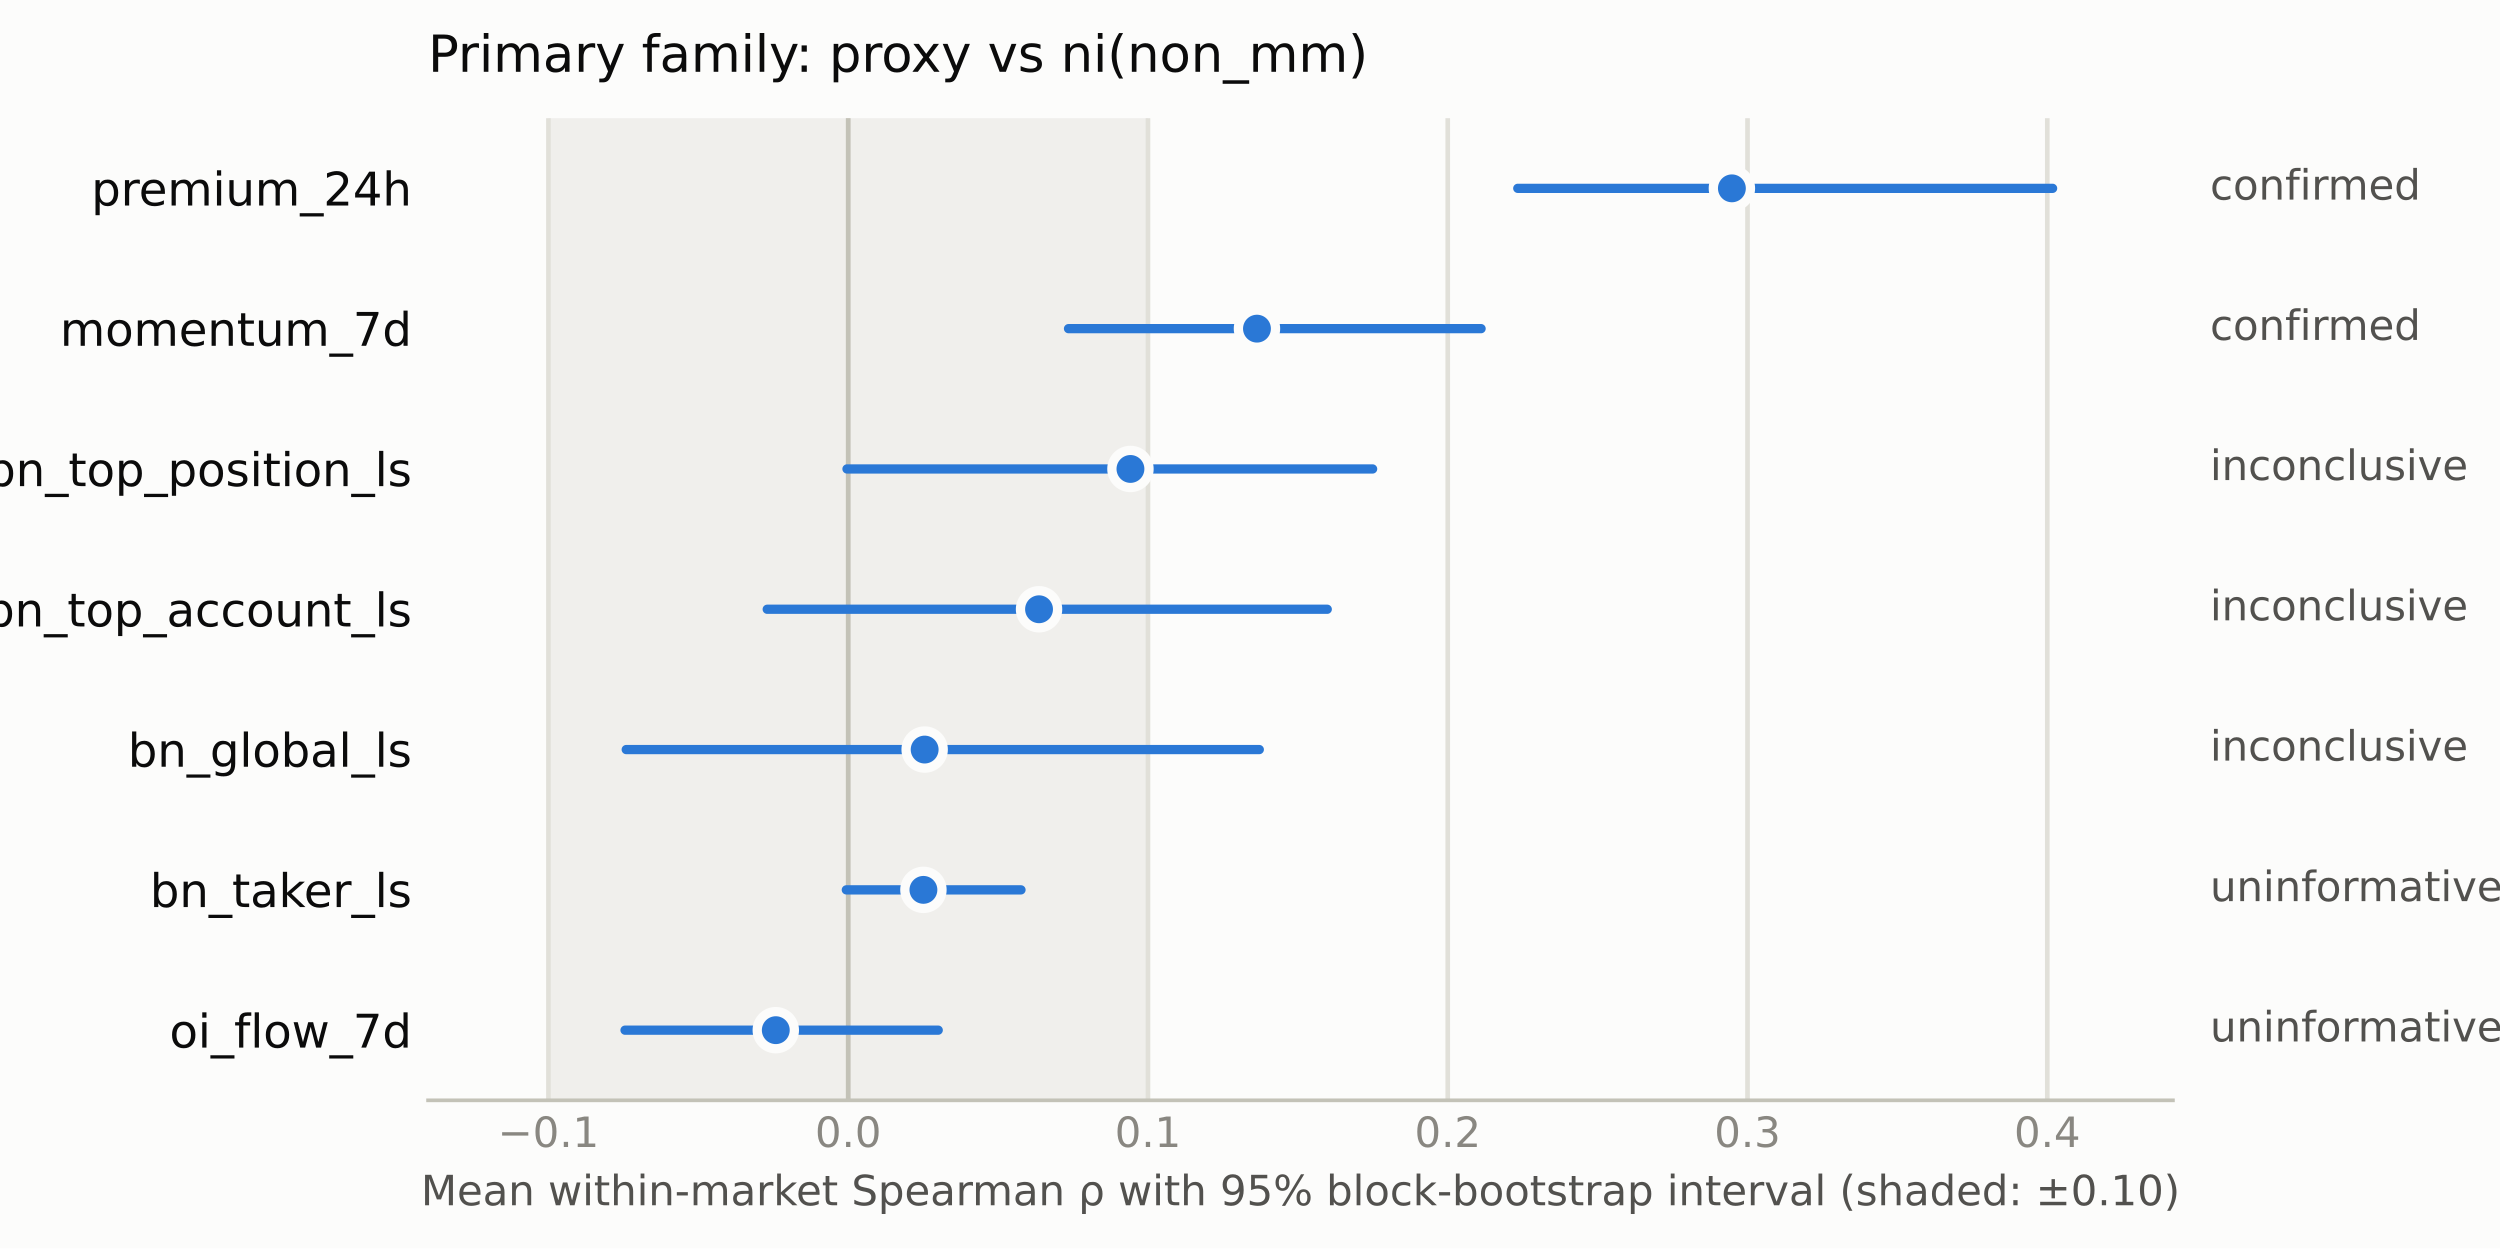
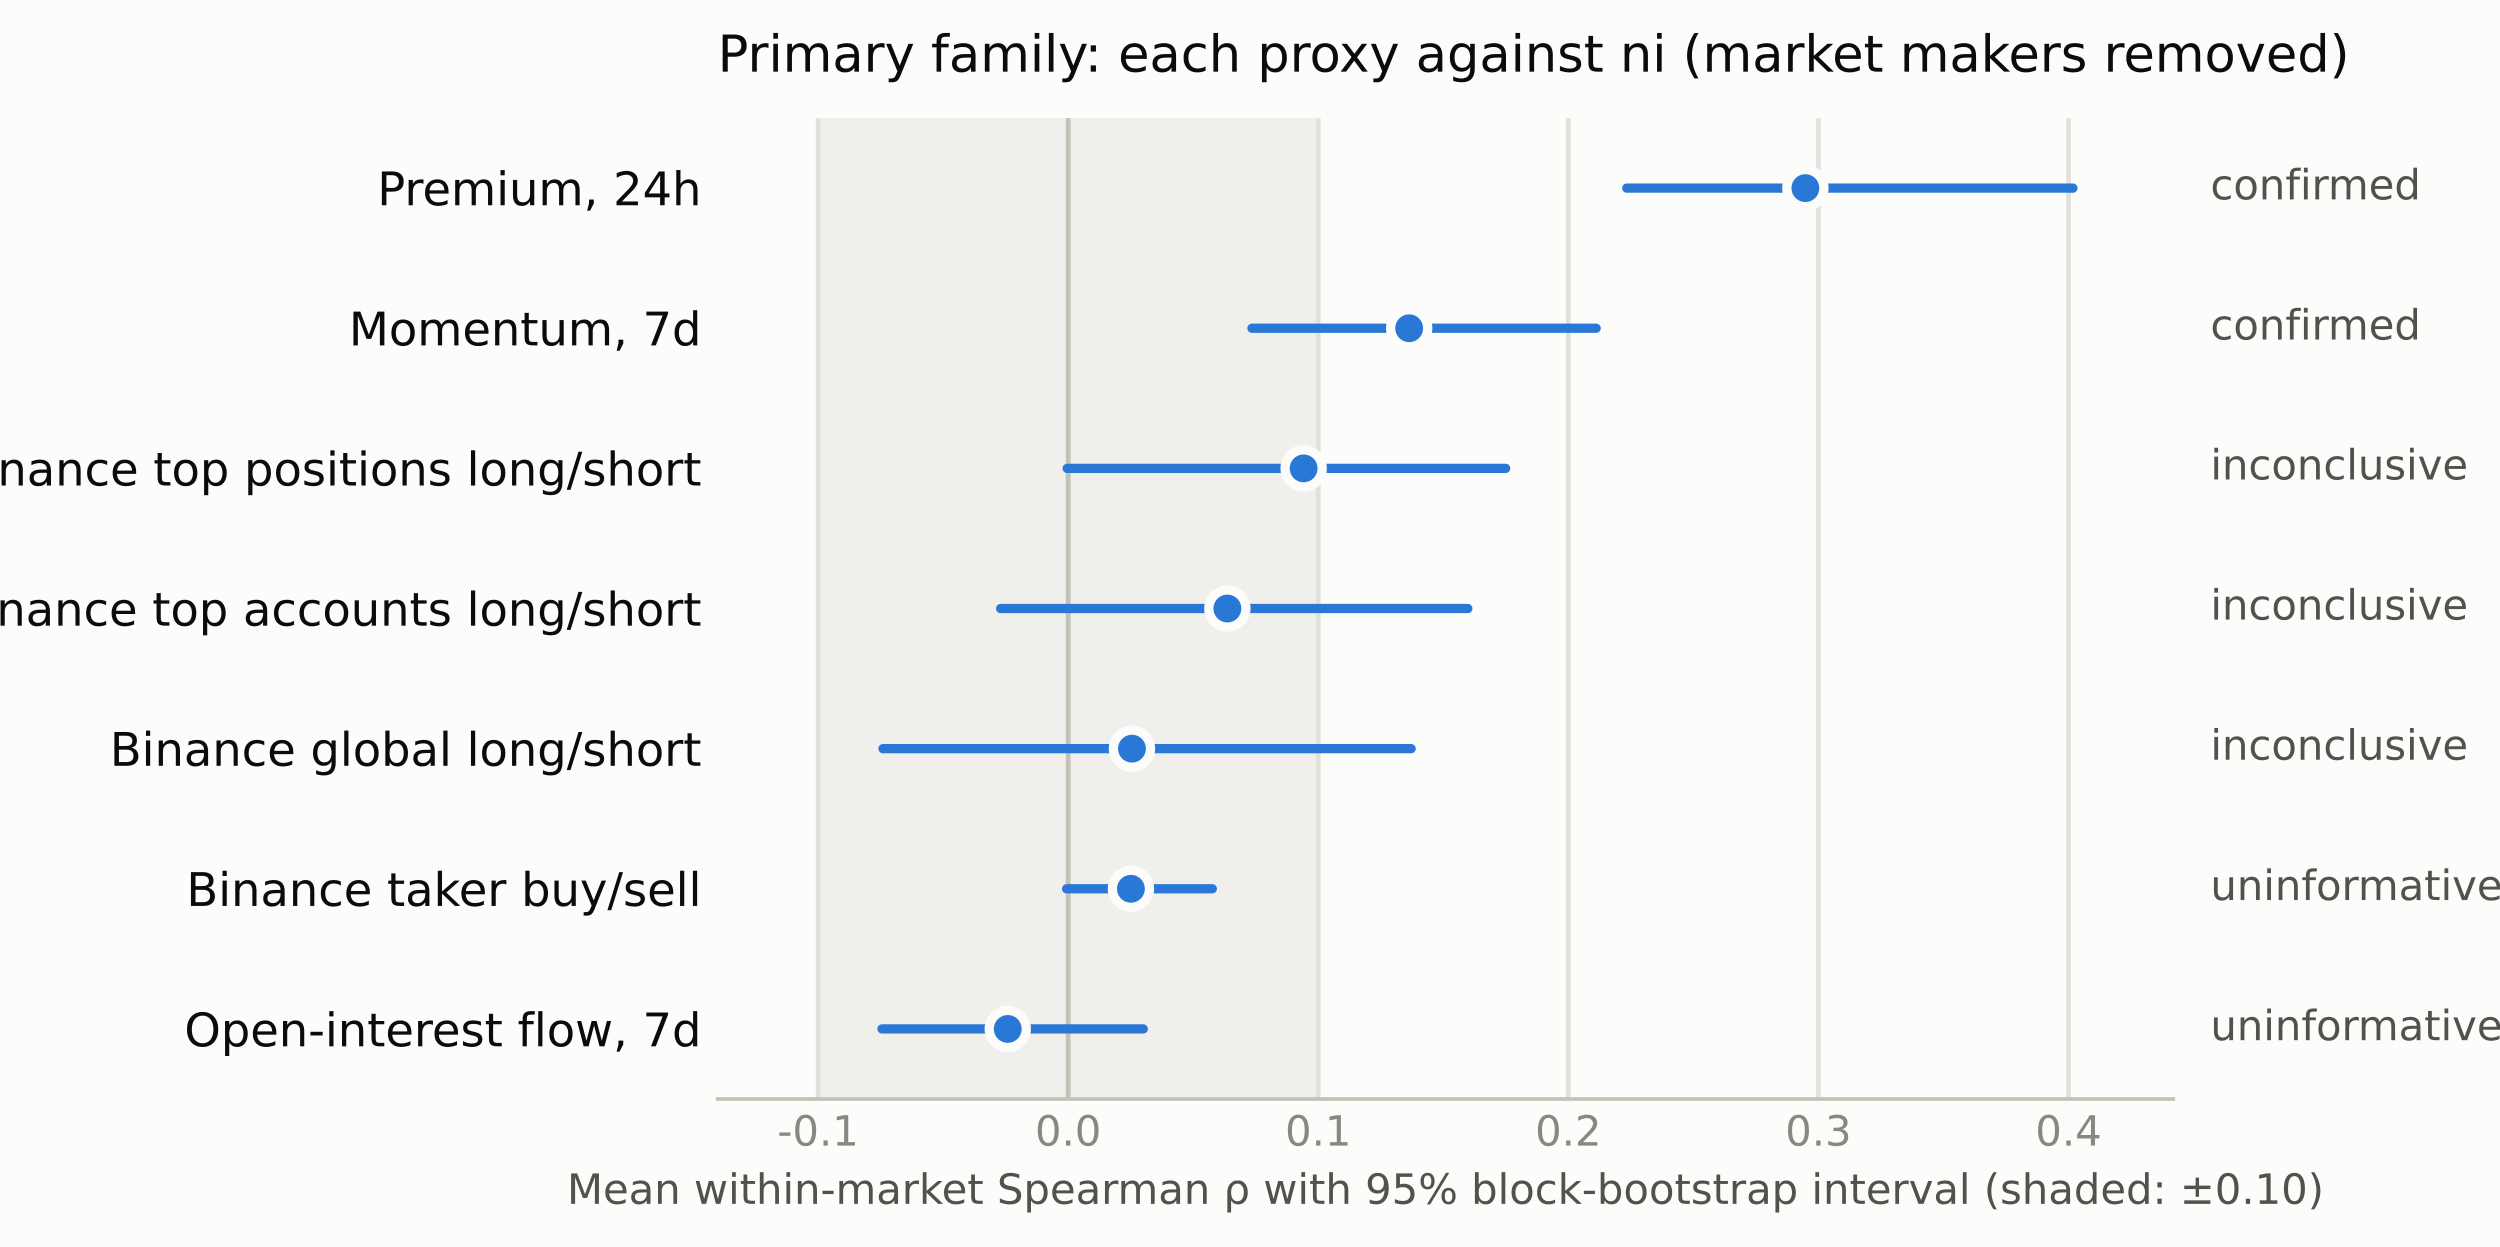
- <svg xmlns="http://www.w3.org/2000/svg" xmlns:xlink="http://www.w3.org/1999/xlink" width="538.536pt" height="268.905pt" viewBox="0 0 538.536 268.905" version="1.1">
+ <svg xmlns="http://www.w3.org/2000/svg" xmlns:xlink="http://www.w3.org/1999/xlink" width="539.186pt" height="268.905pt" viewBox="0 0 539.186 268.905" version="1.1">
  <defs>
    <style type="text/css">*{stroke-linejoin: round; stroke-linecap: butt}</style>
  </defs>
-   <g id="figure_1">
-     <g id="patch_1">
-       <path d="M 0 268.905  L 538.536 268.905  L 538.536 0  L 0 0  z " style="fill: #fcfcfb" />
+   <g id="figure-1">
+     <g id="patch-1">
+       <path d="M 0 268.905  L 539.186 268.905  L 539.186 0  L 0 0  z " style="fill: #fcfcfb" />
    </g>
-     <g id="axes_1">
-       <g id="patch_2">
-         <path d="M 92.217 237.026  L 468.077 237.026  L 468.077 25.46  L 92.217 25.46  z " style="fill: #fcfcfb" />
-       </g>
-       <g id="patch_3">
-         <path d="M 118.139 237.026  L 247.289 237.026  L 247.289 25.46  L 118.139 25.46  z " clip-path="url(#p03b91bf478)" style="fill: #f0efec" />
-       </g>
-       <g id="matplotlib.axis_1">
-         <g id="xtick_1">
-           <g id="line2d_1">
-             <path d="M 118.139 237.026  L 118.139 25.46  " clip-path="url(#p03b91bf478)" style="fill: none; stroke: #e1e0d9; stroke-linecap: square" />
-           </g>
-           <g id="line2d_2" />
-           <g id="text_1">
-             <text style="font-size: 9px; font-family: 'Segoe UI', 'Helvetica Neue', 'DejaVu Sans', 'Bitstream Vera Sans', 'Computer Modern Sans Serif', 'Lucida Grande', 'Verdana', 'Geneva', 'Lucid', 'Arial', 'Helvetica', 'Avant Garde', sans-serif; text-anchor: middle; fill: #898781" x="118.139" y="247.078" transform="rotate(-0 118.1386 247.078)">−0.1</text>
-           </g>
-         </g>
-         <g id="xtick_2">
-           <g id="line2d_3">
-             <path d="M 182.714 237.026  L 182.714 25.46  " clip-path="url(#p03b91bf478)" style="fill: none; stroke: #e1e0d9; stroke-linecap: square" />
-           </g>
-           <g id="line2d_4" />
-           <g id="text_2">
-             <text style="font-size: 9px; font-family: 'Segoe UI', 'Helvetica Neue', 'DejaVu Sans', 'Bitstream Vera Sans', 'Computer Modern Sans Serif', 'Lucida Grande', 'Verdana', 'Geneva', 'Lucid', 'Arial', 'Helvetica', 'Avant Garde', sans-serif; text-anchor: middle; fill: #898781" x="182.714" y="247.078" transform="rotate(-0 182.7137 247.078)">0.0</text>
-           </g>
-         </g>
-         <g id="xtick_3">
-           <g id="line2d_5">
-             <path d="M 247.289 237.026  L 247.289 25.46  " clip-path="url(#p03b91bf478)" style="fill: none; stroke: #e1e0d9; stroke-linecap: square" />
-           </g>
-           <g id="line2d_6" />
-           <g id="text_3">
-             <text style="font-size: 9px; font-family: 'Segoe UI', 'Helvetica Neue', 'DejaVu Sans', 'Bitstream Vera Sans', 'Computer Modern Sans Serif', 'Lucida Grande', 'Verdana', 'Geneva', 'Lucid', 'Arial', 'Helvetica', 'Avant Garde', sans-serif; text-anchor: middle; fill: #898781" x="247.289" y="247.078" transform="rotate(-0 247.2888 247.078)">0.1</text>
-           </g>
-         </g>
-         <g id="xtick_4">
-           <g id="line2d_7">
-             <path d="M 311.864 237.026  L 311.864 25.46  " clip-path="url(#p03b91bf478)" style="fill: none; stroke: #e1e0d9; stroke-linecap: square" />
-           </g>
-           <g id="line2d_8" />
-           <g id="text_4">
-             <text style="font-size: 9px; font-family: 'Segoe UI', 'Helvetica Neue', 'DejaVu Sans', 'Bitstream Vera Sans', 'Computer Modern Sans Serif', 'Lucida Grande', 'Verdana', 'Geneva', 'Lucid', 'Arial', 'Helvetica', 'Avant Garde', sans-serif; text-anchor: middle; fill: #898781" x="311.864" y="247.078" transform="rotate(-0 311.8639 247.078)">0.2</text>
-           </g>
-         </g>
-         <g id="xtick_5">
-           <g id="line2d_9">
-             <path d="M 376.439 237.026  L 376.439 25.46  " clip-path="url(#p03b91bf478)" style="fill: none; stroke: #e1e0d9; stroke-linecap: square" />
-           </g>
-           <g id="line2d_10" />
-           <g id="text_5">
-             <text style="font-size: 9px; font-family: 'Segoe UI', 'Helvetica Neue', 'DejaVu Sans', 'Bitstream Vera Sans', 'Computer Modern Sans Serif', 'Lucida Grande', 'Verdana', 'Geneva', 'Lucid', 'Arial', 'Helvetica', 'Avant Garde', sans-serif; text-anchor: middle; fill: #898781" x="376.439" y="247.078" transform="rotate(-0 376.439 247.078)">0.3</text>
-           </g>
-         </g>
-         <g id="xtick_6">
-           <g id="line2d_11">
-             <path d="M 441.014 237.026  L 441.014 25.46  " clip-path="url(#p03b91bf478)" style="fill: none; stroke: #e1e0d9; stroke-linecap: square" />
-           </g>
-           <g id="line2d_12" />
-           <g id="text_6">
-             <text style="font-size: 9px; font-family: 'Segoe UI', 'Helvetica Neue', 'DejaVu Sans', 'Bitstream Vera Sans', 'Computer Modern Sans Serif', 'Lucida Grande', 'Verdana', 'Geneva', 'Lucid', 'Arial', 'Helvetica', 'Avant Garde', sans-serif; text-anchor: middle; fill: #898781" x="441.014" y="247.078" transform="rotate(-0 441.0141 247.078)">0.4</text>
-           </g>
-         </g>
-         <g id="text_7">
-           <text style="font-size: 9px; font-family: 'Segoe UI', 'Helvetica Neue', 'DejaVu Sans', 'Bitstream Vera Sans', 'Computer Modern Sans Serif', 'Lucida Grande', 'Verdana', 'Geneva', 'Lucid', 'Arial', 'Helvetica', 'Avant Garde', sans-serif; text-anchor: middle; fill: #52514e" x="280.147" y="259.635" transform="rotate(-0 280.1472 259.6348)">Mean within-market Spearman ρ with 95% block-bootstrap interval (shaded: ±0.10)</text>
-         </g>
-       </g>
-       <g id="matplotlib.axis_2">
-         <g id="ytick_1">
-           <g id="line2d_13" />
-           <g id="text_8">
-             <text style="font-size: 10px; font-family: 'Segoe UI', 'Helvetica Neue', 'DejaVu Sans', 'Bitstream Vera Sans', 'Computer Modern Sans Serif', 'Lucida Grande', 'Verdana', 'Geneva', 'Lucid', 'Arial', 'Helvetica', 'Avant Garde', sans-serif; text-anchor: end; fill: #0b0b0b" x="88.717" y="44.274" transform="rotate(-0 88.71719 44.27369)">premium_24h</text>
-           </g>
-         </g>
-         <g id="ytick_2">
-           <g id="line2d_14" />
-           <g id="text_9">
-             <text style="font-size: 10px; font-family: 'Segoe UI', 'Helvetica Neue', 'DejaVu Sans', 'Bitstream Vera Sans', 'Computer Modern Sans Serif', 'Lucida Grande', 'Verdana', 'Geneva', 'Lucid', 'Arial', 'Helvetica', 'Avant Garde', sans-serif; text-anchor: end; fill: #0b0b0b" x="88.717" y="74.497" transform="rotate(-0 88.71719 74.49732)">momentum_7d</text>
-           </g>
-         </g>
-         <g id="ytick_3">
-           <g id="line2d_15" />
-           <g id="text_10">
-             <text style="font-size: 10px; font-family: 'Segoe UI', 'Helvetica Neue', 'DejaVu Sans', 'Bitstream Vera Sans', 'Computer Modern Sans Serif', 'Lucida Grande', 'Verdana', 'Geneva', 'Lucid', 'Arial', 'Helvetica', 'Avant Garde', sans-serif; text-anchor: end; fill: #0b0b0b" x="88.717" y="104.721" transform="rotate(-0 88.71719 104.721)">bn_top_position_ls</text>
-           </g>
-         </g>
-         <g id="ytick_4">
-           <g id="line2d_16" />
-           <g id="text_11">
-             <text style="font-size: 10px; font-family: 'Segoe UI', 'Helvetica Neue', 'DejaVu Sans', 'Bitstream Vera Sans', 'Computer Modern Sans Serif', 'Lucida Grande', 'Verdana', 'Geneva', 'Lucid', 'Arial', 'Helvetica', 'Avant Garde', sans-serif; text-anchor: end; fill: #0b0b0b" x="88.717" y="134.945" transform="rotate(-0 88.71719 134.9446)">bn_top_account_ls</text>
-           </g>
-         </g>
-         <g id="ytick_5">
-           <g id="line2d_17" />
-           <g id="text_12">
-             <text style="font-size: 10px; font-family: 'Segoe UI', 'Helvetica Neue', 'DejaVu Sans', 'Bitstream Vera Sans', 'Computer Modern Sans Serif', 'Lucida Grande', 'Verdana', 'Geneva', 'Lucid', 'Arial', 'Helvetica', 'Avant Garde', sans-serif; text-anchor: end; fill: #0b0b0b" x="88.717" y="165.168" transform="rotate(-0 88.71719 165.1682)">bn_global_ls</text>
-           </g>
-         </g>
-         <g id="ytick_6">
-           <g id="line2d_18" />
-           <g id="text_13">
-             <text style="font-size: 10px; font-family: 'Segoe UI', 'Helvetica Neue', 'DejaVu Sans', 'Bitstream Vera Sans', 'Computer Modern Sans Serif', 'Lucida Grande', 'Verdana', 'Geneva', 'Lucid', 'Arial', 'Helvetica', 'Avant Garde', sans-serif; text-anchor: end; fill: #0b0b0b" x="88.717" y="195.392" transform="rotate(-0 88.71719 195.3918)">bn_taker_ls</text>
-           </g>
-         </g>
-         <g id="ytick_7">
-           <g id="line2d_19" />
-           <g id="text_14">
-             <text style="font-size: 10px; font-family: 'Segoe UI', 'Helvetica Neue', 'DejaVu Sans', 'Bitstream Vera Sans', 'Computer Modern Sans Serif', 'Lucida Grande', 'Verdana', 'Geneva', 'Lucid', 'Arial', 'Helvetica', 'Avant Garde', sans-serif; text-anchor: end; fill: #0b0b0b" x="88.717" y="225.669" transform="rotate(-0 88.71719 225.6686)">oi_flow_7d</text>
-           </g>
-         </g>
-       </g>
-       <g id="line2d_20">
-         <path d="M 182.714 237.026  L 182.714 25.46  " clip-path="url(#p03b91bf478)" style="fill: none; stroke: #c3c2b7; stroke-linecap: square" />
-       </g>
-       <g id="line2d_21">
-         <path d="M 326.953 40.572  L 442.156 40.572  " clip-path="url(#p03b91bf478)" style="fill: none; stroke: #2a78d6; stroke-width: 2; stroke-linecap: round" />
-       </g>
-       <g id="line2d_22">
-         <path d="M 230.175 70.796  L 319.045 70.796  " clip-path="url(#p03b91bf478)" style="fill: none; stroke: #2a78d6; stroke-width: 2; stroke-linecap: round" />
-       </g>
-       <g id="line2d_23">
-         <path d="M 182.456 101.019  L 295.678 101.019  " clip-path="url(#p03b91bf478)" style="fill: none; stroke: #2a78d6; stroke-width: 2; stroke-linecap: round" />
-       </g>
-       <g id="line2d_24">
-         <path d="M 165.273 131.243  L 285.906 131.243  " clip-path="url(#p03b91bf478)" style="fill: none; stroke: #2a78d6; stroke-width: 2; stroke-linecap: round" />
-       </g>
-       <g id="line2d_25">
-         <path d="M 134.901 161.467  L 271.266 161.467  " clip-path="url(#p03b91bf478)" style="fill: none; stroke: #2a78d6; stroke-width: 2; stroke-linecap: round" />
-       </g>
-       <g id="line2d_26">
-         <path d="M 182.312 191.69  L 219.932 191.69  " clip-path="url(#p03b91bf478)" style="fill: none; stroke: #2a78d6; stroke-width: 2; stroke-linecap: round" />
-       </g>
-       <g id="line2d_27">
-         <path d="M 134.642 221.914  L 202.103 221.914  " clip-path="url(#p03b91bf478)" style="fill: none; stroke: #2a78d6; stroke-width: 2; stroke-linecap: round" />
-       </g>
-       <g id="patch_4">
-         <path d="M 92.217 237.026  L 468.077 237.026  " style="fill: none; stroke: #c3c2b7; stroke-width: 0.8; stroke-linejoin: miter; stroke-linecap: square" />
-       </g>
-       <g id="line2d_28">
+     <g id="axes-1">
+       <g id="patch-2">
+         <path d="M 154.787 237.026  L 468.728 237.026  L 468.728 25.46  L 154.787 25.46  z " style="fill: #fcfcfb" />
+       </g>
+       <g id="patch-3">
+         <path d="M 176.439 237.026  L 284.312 237.026  L 284.312 25.46  L 176.439 25.46  z " clip-path="url(#p2eb9c42b73)" style="fill: #f0efec" />
+       </g>
+       <g id="matplotlib.axis-1">
+         <g id="xtick-1">
+           <g id="line2d-1">
+             <path d="M 176.439 237.026  L 176.439 25.46  " clip-path="url(#p2eb9c42b73)" style="fill: none; stroke: #e1e0d9; stroke-linecap: square" />
+           </g>
+           <g id="line2d-2" />
+           <g id="text-1">
+             <text style="font-size: 9px; font-family: 'Segoe UI', 'Helvetica Neue', 'DejaVu Sans', 'Bitstream Vera Sans', 'Computer Modern Sans Serif', 'Lucida Grande', 'Verdana', 'Geneva', 'Lucid', 'Arial', 'Helvetica', 'Avant Garde', sans-serif; text-anchor: middle; fill: #898781" x="176.439" y="247.078" transform="rotate(-0 176.4385 247.078)">-0.1</text>
+           </g>
+         </g>
+         <g id="xtick-2">
+           <g id="line2d-3">
+             <path d="M 230.375 237.026  L 230.375 25.46  " clip-path="url(#p2eb9c42b73)" style="fill: none; stroke: #e1e0d9; stroke-linecap: square" />
+           </g>
+           <g id="line2d-4" />
+           <g id="text-2">
+             <text style="font-size: 9px; font-family: 'Segoe UI', 'Helvetica Neue', 'DejaVu Sans', 'Bitstream Vera Sans', 'Computer Modern Sans Serif', 'Lucida Grande', 'Verdana', 'Geneva', 'Lucid', 'Arial', 'Helvetica', 'Avant Garde', sans-serif; text-anchor: middle; fill: #898781" x="230.375" y="247.078" transform="rotate(-0 230.3754 247.078)">0.0</text>
+           </g>
+         </g>
+         <g id="xtick-3">
+           <g id="line2d-5">
+             <path d="M 284.312 237.026  L 284.312 25.46  " clip-path="url(#p2eb9c42b73)" style="fill: none; stroke: #e1e0d9; stroke-linecap: square" />
+           </g>
+           <g id="line2d-6" />
+           <g id="text-3">
+             <text style="font-size: 9px; font-family: 'Segoe UI', 'Helvetica Neue', 'DejaVu Sans', 'Bitstream Vera Sans', 'Computer Modern Sans Serif', 'Lucida Grande', 'Verdana', 'Geneva', 'Lucid', 'Arial', 'Helvetica', 'Avant Garde', sans-serif; text-anchor: middle; fill: #898781" x="284.312" y="247.078" transform="rotate(-0 284.3123 247.078)">0.1</text>
+           </g>
+         </g>
+         <g id="xtick-4">
+           <g id="line2d-7">
+             <path d="M 338.249 237.026  L 338.249 25.46  " clip-path="url(#p2eb9c42b73)" style="fill: none; stroke: #e1e0d9; stroke-linecap: square" />
+           </g>
+           <g id="line2d-8" />
+           <g id="text-4">
+             <text style="font-size: 9px; font-family: 'Segoe UI', 'Helvetica Neue', 'DejaVu Sans', 'Bitstream Vera Sans', 'Computer Modern Sans Serif', 'Lucida Grande', 'Verdana', 'Geneva', 'Lucid', 'Arial', 'Helvetica', 'Avant Garde', sans-serif; text-anchor: middle; fill: #898781" x="338.249" y="247.078" transform="rotate(-0 338.2491 247.078)">0.2</text>
+           </g>
+         </g>
+         <g id="xtick-5">
+           <g id="line2d-9">
+             <path d="M 392.186 237.026  L 392.186 25.46  " clip-path="url(#p2eb9c42b73)" style="fill: none; stroke: #e1e0d9; stroke-linecap: square" />
+           </g>
+           <g id="line2d-10" />
+           <g id="text-5">
+             <text style="font-size: 9px; font-family: 'Segoe UI', 'Helvetica Neue', 'DejaVu Sans', 'Bitstream Vera Sans', 'Computer Modern Sans Serif', 'Lucida Grande', 'Verdana', 'Geneva', 'Lucid', 'Arial', 'Helvetica', 'Avant Garde', sans-serif; text-anchor: middle; fill: #898781" x="392.186" y="247.078" transform="rotate(-0 392.186 247.078)">0.3</text>
+           </g>
+         </g>
+         <g id="xtick-6">
+           <g id="line2d-11">
+             <path d="M 446.123 237.026  L 446.123 25.46  " clip-path="url(#p2eb9c42b73)" style="fill: none; stroke: #e1e0d9; stroke-linecap: square" />
+           </g>
+           <g id="line2d-12" />
+           <g id="text-6">
+             <text style="font-size: 9px; font-family: 'Segoe UI', 'Helvetica Neue', 'DejaVu Sans', 'Bitstream Vera Sans', 'Computer Modern Sans Serif', 'Lucida Grande', 'Verdana', 'Geneva', 'Lucid', 'Arial', 'Helvetica', 'Avant Garde', sans-serif; text-anchor: middle; fill: #898781" x="446.123" y="247.078" transform="rotate(-0 446.1229 247.078)">0.4</text>
+           </g>
+         </g>
+         <g id="text-7">
+           <text style="font-size: 9px; font-family: 'Segoe UI', 'Helvetica Neue', 'DejaVu Sans', 'Bitstream Vera Sans', 'Computer Modern Sans Serif', 'Lucida Grande', 'Verdana', 'Geneva', 'Lucid', 'Arial', 'Helvetica', 'Avant Garde', sans-serif; text-anchor: middle; fill: #52514e" x="311.757" y="259.635" transform="rotate(-0 311.7575 259.6348)">Mean within-market Spearman ρ with 95% block-bootstrap interval (shaded: ±0.10)</text>
+         </g>
+       </g>
+       <g id="matplotlib.axis-2">
+         <g id="ytick-1">
+           <g id="line2d-13" />
+           <g id="text-8">
+             <text style="font-size: 10px; font-family: 'Segoe UI', 'Helvetica Neue', 'DejaVu Sans', 'Bitstream Vera Sans', 'Computer Modern Sans Serif', 'Lucida Grande', 'Verdana', 'Geneva', 'Lucid', 'Arial', 'Helvetica', 'Avant Garde', sans-serif; text-anchor: end; fill: #0b0b0b" x="151.287" y="44.274" transform="rotate(-0 151.2875 44.27369)">Premium, 24h</text>
+           </g>
+         </g>
+         <g id="ytick-2">
+           <g id="line2d-14" />
+           <g id="text-9">
+             <text style="font-size: 10px; font-family: 'Segoe UI', 'Helvetica Neue', 'DejaVu Sans', 'Bitstream Vera Sans', 'Computer Modern Sans Serif', 'Lucida Grande', 'Verdana', 'Geneva', 'Lucid', 'Arial', 'Helvetica', 'Avant Garde', sans-serif; text-anchor: end; fill: #0b0b0b" x="151.287" y="74.497" transform="rotate(-0 151.2875 74.49732)">Momentum, 7d</text>
+           </g>
+         </g>
+         <g id="ytick-3">
+           <g id="line2d-15" />
+           <g id="text-10">
+             <text style="font-size: 10px; font-family: 'Segoe UI', 'Helvetica Neue', 'DejaVu Sans', 'Bitstream Vera Sans', 'Computer Modern Sans Serif', 'Lucida Grande', 'Verdana', 'Geneva', 'Lucid', 'Arial', 'Helvetica', 'Avant Garde', sans-serif; text-anchor: end; fill: #0b0b0b" x="151.287" y="104.721" transform="rotate(-0 151.2875 104.721)">Binance top positions long/short</text>
+           </g>
+         </g>
+         <g id="ytick-4">
+           <g id="line2d-16" />
+           <g id="text-11">
+             <text style="font-size: 10px; font-family: 'Segoe UI', 'Helvetica Neue', 'DejaVu Sans', 'Bitstream Vera Sans', 'Computer Modern Sans Serif', 'Lucida Grande', 'Verdana', 'Geneva', 'Lucid', 'Arial', 'Helvetica', 'Avant Garde', sans-serif; text-anchor: end; fill: #0b0b0b" x="151.287" y="134.945" transform="rotate(-0 151.2875 134.9446)">Binance top accounts long/short</text>
+           </g>
+         </g>
+         <g id="ytick-5">
+           <g id="line2d-17" />
+           <g id="text-12">
+             <text style="font-size: 10px; font-family: 'Segoe UI', 'Helvetica Neue', 'DejaVu Sans', 'Bitstream Vera Sans', 'Computer Modern Sans Serif', 'Lucida Grande', 'Verdana', 'Geneva', 'Lucid', 'Arial', 'Helvetica', 'Avant Garde', sans-serif; text-anchor: end; fill: #0b0b0b" x="151.287" y="165.168" transform="rotate(-0 151.2875 165.1682)">Binance global long/short</text>
+           </g>
+         </g>
+         <g id="ytick-6">
+           <g id="line2d-18" />
+           <g id="text-13">
+             <text style="font-size: 10px; font-family: 'Segoe UI', 'Helvetica Neue', 'DejaVu Sans', 'Bitstream Vera Sans', 'Computer Modern Sans Serif', 'Lucida Grande', 'Verdana', 'Geneva', 'Lucid', 'Arial', 'Helvetica', 'Avant Garde', sans-serif; text-anchor: end; fill: #0b0b0b" x="151.287" y="195.392" transform="rotate(-0 151.2875 195.3918)">Binance taker buy/sell</text>
+           </g>
+         </g>
+         <g id="ytick-7">
+           <g id="line2d-19" />
+           <g id="text-14">
+             <text style="font-size: 10px; font-family: 'Segoe UI', 'Helvetica Neue', 'DejaVu Sans', 'Bitstream Vera Sans', 'Computer Modern Sans Serif', 'Lucida Grande', 'Verdana', 'Geneva', 'Lucid', 'Arial', 'Helvetica', 'Avant Garde', sans-serif; text-anchor: end; fill: #0b0b0b" x="151.287" y="225.669" transform="rotate(-0 151.2875 225.6686)">Open-interest flow, 7d</text>
+           </g>
+         </g>
+       </g>
+       <g id="line2d-20">
+         <path d="M 230.375 237.026  L 230.375 25.46  " clip-path="url(#p2eb9c42b73)" style="fill: none; stroke: #c3c2b7; stroke-linecap: square" />
+       </g>
+       <g id="line2d-21">
+         <path d="M 350.853 40.572  L 447.076 40.572  " clip-path="url(#p2eb9c42b73)" style="fill: none; stroke: #2a78d6; stroke-width: 2; stroke-linecap: round" />
+       </g>
+       <g id="line2d-22">
+         <path d="M 270.018 70.796  L 344.247 70.796  " clip-path="url(#p2eb9c42b73)" style="fill: none; stroke: #2a78d6; stroke-width: 2; stroke-linecap: round" />
+       </g>
+       <g id="line2d-23">
+         <path d="M 230.16 101.019  L 324.729 101.019  " clip-path="url(#p2eb9c42b73)" style="fill: none; stroke: #2a78d6; stroke-width: 2; stroke-linecap: round" />
+       </g>
+       <g id="line2d-24">
+         <path d="M 215.808 131.243  L 316.568 131.243  " clip-path="url(#p2eb9c42b73)" style="fill: none; stroke: #2a78d6; stroke-width: 2; stroke-linecap: round" />
+       </g>
+       <g id="line2d-25">
+         <path d="M 190.439 161.467  L 304.34 161.467  " clip-path="url(#p2eb9c42b73)" style="fill: none; stroke: #2a78d6; stroke-width: 2; stroke-linecap: round" />
+       </g>
+       <g id="line2d-26">
+         <path d="M 230.04 191.69  L 261.463 191.69  " clip-path="url(#p2eb9c42b73)" style="fill: none; stroke: #2a78d6; stroke-width: 2; stroke-linecap: round" />
+       </g>
+       <g id="line2d-27">
+         <path d="M 190.223 221.914  L 246.571 221.914  " clip-path="url(#p2eb9c42b73)" style="fill: none; stroke: #2a78d6; stroke-width: 2; stroke-linecap: round" />
+       </g>
+       <g id="patch-4">
+         <path d="M 154.787 237.026  L 468.728 237.026  " style="fill: none; stroke: #c3c2b7; stroke-width: 0.8; stroke-linejoin: miter; stroke-linecap: square" />
+       </g>
+       <g id="line2d-28">
        <defs>
          <path id="m953d324944" d="M 0 4  C 1.061 4 2.078 3.579 2.828 2.828  C 3.579 2.078 4 1.061 4 0  C 4 -1.061 3.579 -2.078 2.828 -2.828  C 2.078 -3.579 1.061 -4 0 -4  C -1.061 -4 -2.078 -3.579 -2.828 -2.828  C -3.579 -2.078 -4 -1.061 -4 0  C -4 1.061 -3.579 2.078 -2.828 2.828  C -2.078 3.579 -1.061 4 0 4  z " style="stroke: #fcfcfb; stroke-width: 2" />
        </defs>
-         <g clip-path="url(#p03b91bf478)">
-           <use xlink:href="#m953d324944" x="373.074" y="40.572" style="fill: #2a78d6; stroke: #fcfcfb; stroke-width: 2" />
-         </g>
-       </g>
-       <g id="line2d_29">
-         <g clip-path="url(#p03b91bf478)">
-           <use xlink:href="#m953d324944" x="270.768" y="70.796" style="fill: #2a78d6; stroke: #fcfcfb; stroke-width: 2" />
-         </g>
-       </g>
-       <g id="line2d_30">
-         <g clip-path="url(#p03b91bf478)">
-           <use xlink:href="#m953d324944" x="243.515" y="101.019" style="fill: #2a78d6; stroke: #fcfcfb; stroke-width: 2" />
-         </g>
-       </g>
-       <g id="line2d_31">
-         <g clip-path="url(#p03b91bf478)">
-           <use xlink:href="#m953d324944" x="223.824" y="131.243" style="fill: #2a78d6; stroke: #fcfcfb; stroke-width: 2" />
-         </g>
-       </g>
-       <g id="line2d_32">
-         <g clip-path="url(#p03b91bf478)">
-           <use xlink:href="#m953d324944" x="199.184" y="161.467" style="fill: #2a78d6; stroke: #fcfcfb; stroke-width: 2" />
-         </g>
-       </g>
-       <g id="line2d_33">
-         <g clip-path="url(#p03b91bf478)">
-           <use xlink:href="#m953d324944" x="198.918" y="191.69" style="fill: #2a78d6; stroke: #fcfcfb; stroke-width: 2" />
-         </g>
-       </g>
-       <g id="line2d_34">
-         <g clip-path="url(#p03b91bf478)">
-           <use xlink:href="#m953d324944" x="167.117" y="221.914" style="fill: #2a78d6; stroke: #fcfcfb; stroke-width: 2" />
-         </g>
-       </g>
-       <g id="text_15">
-         <text style="font-size: 9px; font-family: 'Segoe UI', 'Helvetica Neue', 'DejaVu Sans', 'Bitstream Vera Sans', 'Computer Modern Sans Serif', 'Lucida Grande', 'Verdana', 'Geneva', 'Lucid', 'Arial', 'Helvetica', 'Avant Garde', sans-serif; text-anchor: start; fill: #52514e" x="476.077" y="43.004" transform="rotate(-0 476.0772 43.00433)">confirmed</text>
-       </g>
-       <g id="text_16">
-         <text style="font-size: 9px; font-family: 'Segoe UI', 'Helvetica Neue', 'DejaVu Sans', 'Bitstream Vera Sans', 'Computer Modern Sans Serif', 'Lucida Grande', 'Verdana', 'Geneva', 'Lucid', 'Arial', 'Helvetica', 'Avant Garde', sans-serif; text-anchor: start; fill: #52514e" x="476.077" y="73.228" transform="rotate(-0 476.0772 73.22795)">confirmed</text>
-       </g>
-       <g id="text_17">
-         <text style="font-size: 9px; font-family: 'Segoe UI', 'Helvetica Neue', 'DejaVu Sans', 'Bitstream Vera Sans', 'Computer Modern Sans Serif', 'Lucida Grande', 'Verdana', 'Geneva', 'Lucid', 'Arial', 'Helvetica', 'Avant Garde', sans-serif; text-anchor: start; fill: #52514e" x="476.077" y="103.404" transform="rotate(-0 476.0772 103.4038)">inconclusive</text>
-       </g>
-       <g id="text_18">
-         <text style="font-size: 9px; font-family: 'Segoe UI', 'Helvetica Neue', 'DejaVu Sans', 'Bitstream Vera Sans', 'Computer Modern Sans Serif', 'Lucida Grande', 'Verdana', 'Geneva', 'Lucid', 'Arial', 'Helvetica', 'Avant Garde', sans-serif; text-anchor: start; fill: #52514e" x="476.077" y="133.627" transform="rotate(-0 476.0772 133.6274)">inconclusive</text>
-       </g>
-       <g id="text_19">
-         <text style="font-size: 9px; font-family: 'Segoe UI', 'Helvetica Neue', 'DejaVu Sans', 'Bitstream Vera Sans', 'Computer Modern Sans Serif', 'Lucida Grande', 'Verdana', 'Geneva', 'Lucid', 'Arial', 'Helvetica', 'Avant Garde', sans-serif; text-anchor: start; fill: #52514e" x="476.077" y="163.851" transform="rotate(-0 476.0772 163.851)">inconclusive</text>
-       </g>
-       <g id="text_20">
-         <text style="font-size: 9px; font-family: 'Segoe UI', 'Helvetica Neue', 'DejaVu Sans', 'Bitstream Vera Sans', 'Computer Modern Sans Serif', 'Lucida Grande', 'Verdana', 'Geneva', 'Lucid', 'Arial', 'Helvetica', 'Avant Garde', sans-serif; text-anchor: start; fill: #52514e" x="476.077" y="194.122" transform="rotate(-0 476.0772 194.1225)">uninformative</text>
-       </g>
-       <g id="text_21">
-         <text style="font-size: 9px; font-family: 'Segoe UI', 'Helvetica Neue', 'DejaVu Sans', 'Bitstream Vera Sans', 'Computer Modern Sans Serif', 'Lucida Grande', 'Verdana', 'Geneva', 'Lucid', 'Arial', 'Helvetica', 'Avant Garde', sans-serif; text-anchor: start; fill: #52514e" x="476.077" y="224.346" transform="rotate(-0 476.0772 224.3461)">uninformative</text>
-       </g>
-       <g id="text_22">
-         <text style="font-size: 11px; font-family: 'Segoe UI', 'Helvetica Neue', 'DejaVu Sans', 'Bitstream Vera Sans', 'Computer Modern Sans Serif', 'Lucida Grande', 'Verdana', 'Geneva', 'Lucid', 'Arial', 'Helvetica', 'Avant Garde', sans-serif; text-anchor: start; fill: #0b0b0b" x="92.217" y="15.46" transform="rotate(-0 92.21719 15.46031)">Primary family: proxy vs ni(non_mm)</text>
+         <g clip-path="url(#p2eb9c42b73)">
+           <use xlink:href="#m953d324944" x="389.375" y="40.572" style="fill: #2a78d6; stroke: #fcfcfb; stroke-width: 2" />
+         </g>
+       </g>
+       <g id="line2d-29">
+         <g clip-path="url(#p2eb9c42b73)">
+           <use xlink:href="#m953d324944" x="303.923" y="70.796" style="fill: #2a78d6; stroke: #fcfcfb; stroke-width: 2" />
+         </g>
+       </g>
+       <g id="line2d-30">
+         <g clip-path="url(#p2eb9c42b73)">
+           <use xlink:href="#m953d324944" x="281.16" y="101.019" style="fill: #2a78d6; stroke: #fcfcfb; stroke-width: 2" />
+         </g>
+       </g>
+       <g id="line2d-31">
+         <g clip-path="url(#p2eb9c42b73)">
+           <use xlink:href="#m953d324944" x="264.713" y="131.243" style="fill: #2a78d6; stroke: #fcfcfb; stroke-width: 2" />
+         </g>
+       </g>
+       <g id="line2d-32">
+         <g clip-path="url(#p2eb9c42b73)">
+           <use xlink:href="#m953d324944" x="244.132" y="161.467" style="fill: #2a78d6; stroke: #fcfcfb; stroke-width: 2" />
+         </g>
+       </g>
+       <g id="line2d-33">
+         <g clip-path="url(#p2eb9c42b73)">
+           <use xlink:href="#m953d324944" x="243.91" y="191.69" style="fill: #2a78d6; stroke: #fcfcfb; stroke-width: 2" />
+         </g>
+       </g>
+       <g id="line2d-34">
+         <g clip-path="url(#p2eb9c42b73)">
+           <use xlink:href="#m953d324944" x="217.348" y="221.914" style="fill: #2a78d6; stroke: #fcfcfb; stroke-width: 2" />
+         </g>
+       </g>
+       <g id="text-15">
+         <text style="font-size: 9px; font-family: 'Segoe UI', 'Helvetica Neue', 'DejaVu Sans', 'Bitstream Vera Sans', 'Computer Modern Sans Serif', 'Lucida Grande', 'Verdana', 'Geneva', 'Lucid', 'Arial', 'Helvetica', 'Avant Garde', sans-serif; text-anchor: start; fill: #52514e" x="476.728" y="43.004" transform="rotate(-0 476.7275 43.00433)">confirmed</text>
+       </g>
+       <g id="text-16">
+         <text style="font-size: 9px; font-family: 'Segoe UI', 'Helvetica Neue', 'DejaVu Sans', 'Bitstream Vera Sans', 'Computer Modern Sans Serif', 'Lucida Grande', 'Verdana', 'Geneva', 'Lucid', 'Arial', 'Helvetica', 'Avant Garde', sans-serif; text-anchor: start; fill: #52514e" x="476.728" y="73.228" transform="rotate(-0 476.7275 73.22795)">confirmed</text>
+       </g>
+       <g id="text-17">
+         <text style="font-size: 9px; font-family: 'Segoe UI', 'Helvetica Neue', 'DejaVu Sans', 'Bitstream Vera Sans', 'Computer Modern Sans Serif', 'Lucida Grande', 'Verdana', 'Geneva', 'Lucid', 'Arial', 'Helvetica', 'Avant Garde', sans-serif; text-anchor: start; fill: #52514e" x="476.728" y="103.404" transform="rotate(-0 476.7275 103.4038)">inconclusive</text>
+       </g>
+       <g id="text-18">
+         <text style="font-size: 9px; font-family: 'Segoe UI', 'Helvetica Neue', 'DejaVu Sans', 'Bitstream Vera Sans', 'Computer Modern Sans Serif', 'Lucida Grande', 'Verdana', 'Geneva', 'Lucid', 'Arial', 'Helvetica', 'Avant Garde', sans-serif; text-anchor: start; fill: #52514e" x="476.728" y="133.627" transform="rotate(-0 476.7275 133.6274)">inconclusive</text>
+       </g>
+       <g id="text-19">
+         <text style="font-size: 9px; font-family: 'Segoe UI', 'Helvetica Neue', 'DejaVu Sans', 'Bitstream Vera Sans', 'Computer Modern Sans Serif', 'Lucida Grande', 'Verdana', 'Geneva', 'Lucid', 'Arial', 'Helvetica', 'Avant Garde', sans-serif; text-anchor: start; fill: #52514e" x="476.728" y="163.851" transform="rotate(-0 476.7275 163.851)">inconclusive</text>
+       </g>
+       <g id="text-20">
+         <text style="font-size: 9px; font-family: 'Segoe UI', 'Helvetica Neue', 'DejaVu Sans', 'Bitstream Vera Sans', 'Computer Modern Sans Serif', 'Lucida Grande', 'Verdana', 'Geneva', 'Lucid', 'Arial', 'Helvetica', 'Avant Garde', sans-serif; text-anchor: start; fill: #52514e" x="476.728" y="194.122" transform="rotate(-0 476.7275 194.1225)">uninformative</text>
+       </g>
+       <g id="text-21">
+         <text style="font-size: 9px; font-family: 'Segoe UI', 'Helvetica Neue', 'DejaVu Sans', 'Bitstream Vera Sans', 'Computer Modern Sans Serif', 'Lucida Grande', 'Verdana', 'Geneva', 'Lucid', 'Arial', 'Helvetica', 'Avant Garde', sans-serif; text-anchor: start; fill: #52514e" x="476.728" y="224.346" transform="rotate(-0 476.7275 224.3461)">uninformative</text>
+       </g>
+       <g id="text-22">
+         <text style="font-size: 11px; font-family: 'Segoe UI', 'Helvetica Neue', 'DejaVu Sans', 'Bitstream Vera Sans', 'Computer Modern Sans Serif', 'Lucida Grande', 'Verdana', 'Geneva', 'Lucid', 'Arial', 'Helvetica', 'Avant Garde', sans-serif; text-anchor: start; fill: #0b0b0b" x="154.787" y="15.46" transform="rotate(-0 154.7875 15.46031)">Primary family: each proxy against ni (market makers removed)</text>
      </g>
    </g>
  </g>
  <defs>
-     <clipPath id="p03b91bf478">
-       <rect x="92.217" y="25.46" width="375.86" height="211.565" />
+     <clipPath id="p2eb9c42b73">
+       <rect x="154.787" y="25.46" width="313.94" height="211.565" />
    </clipPath>
  </defs>
</svg>
